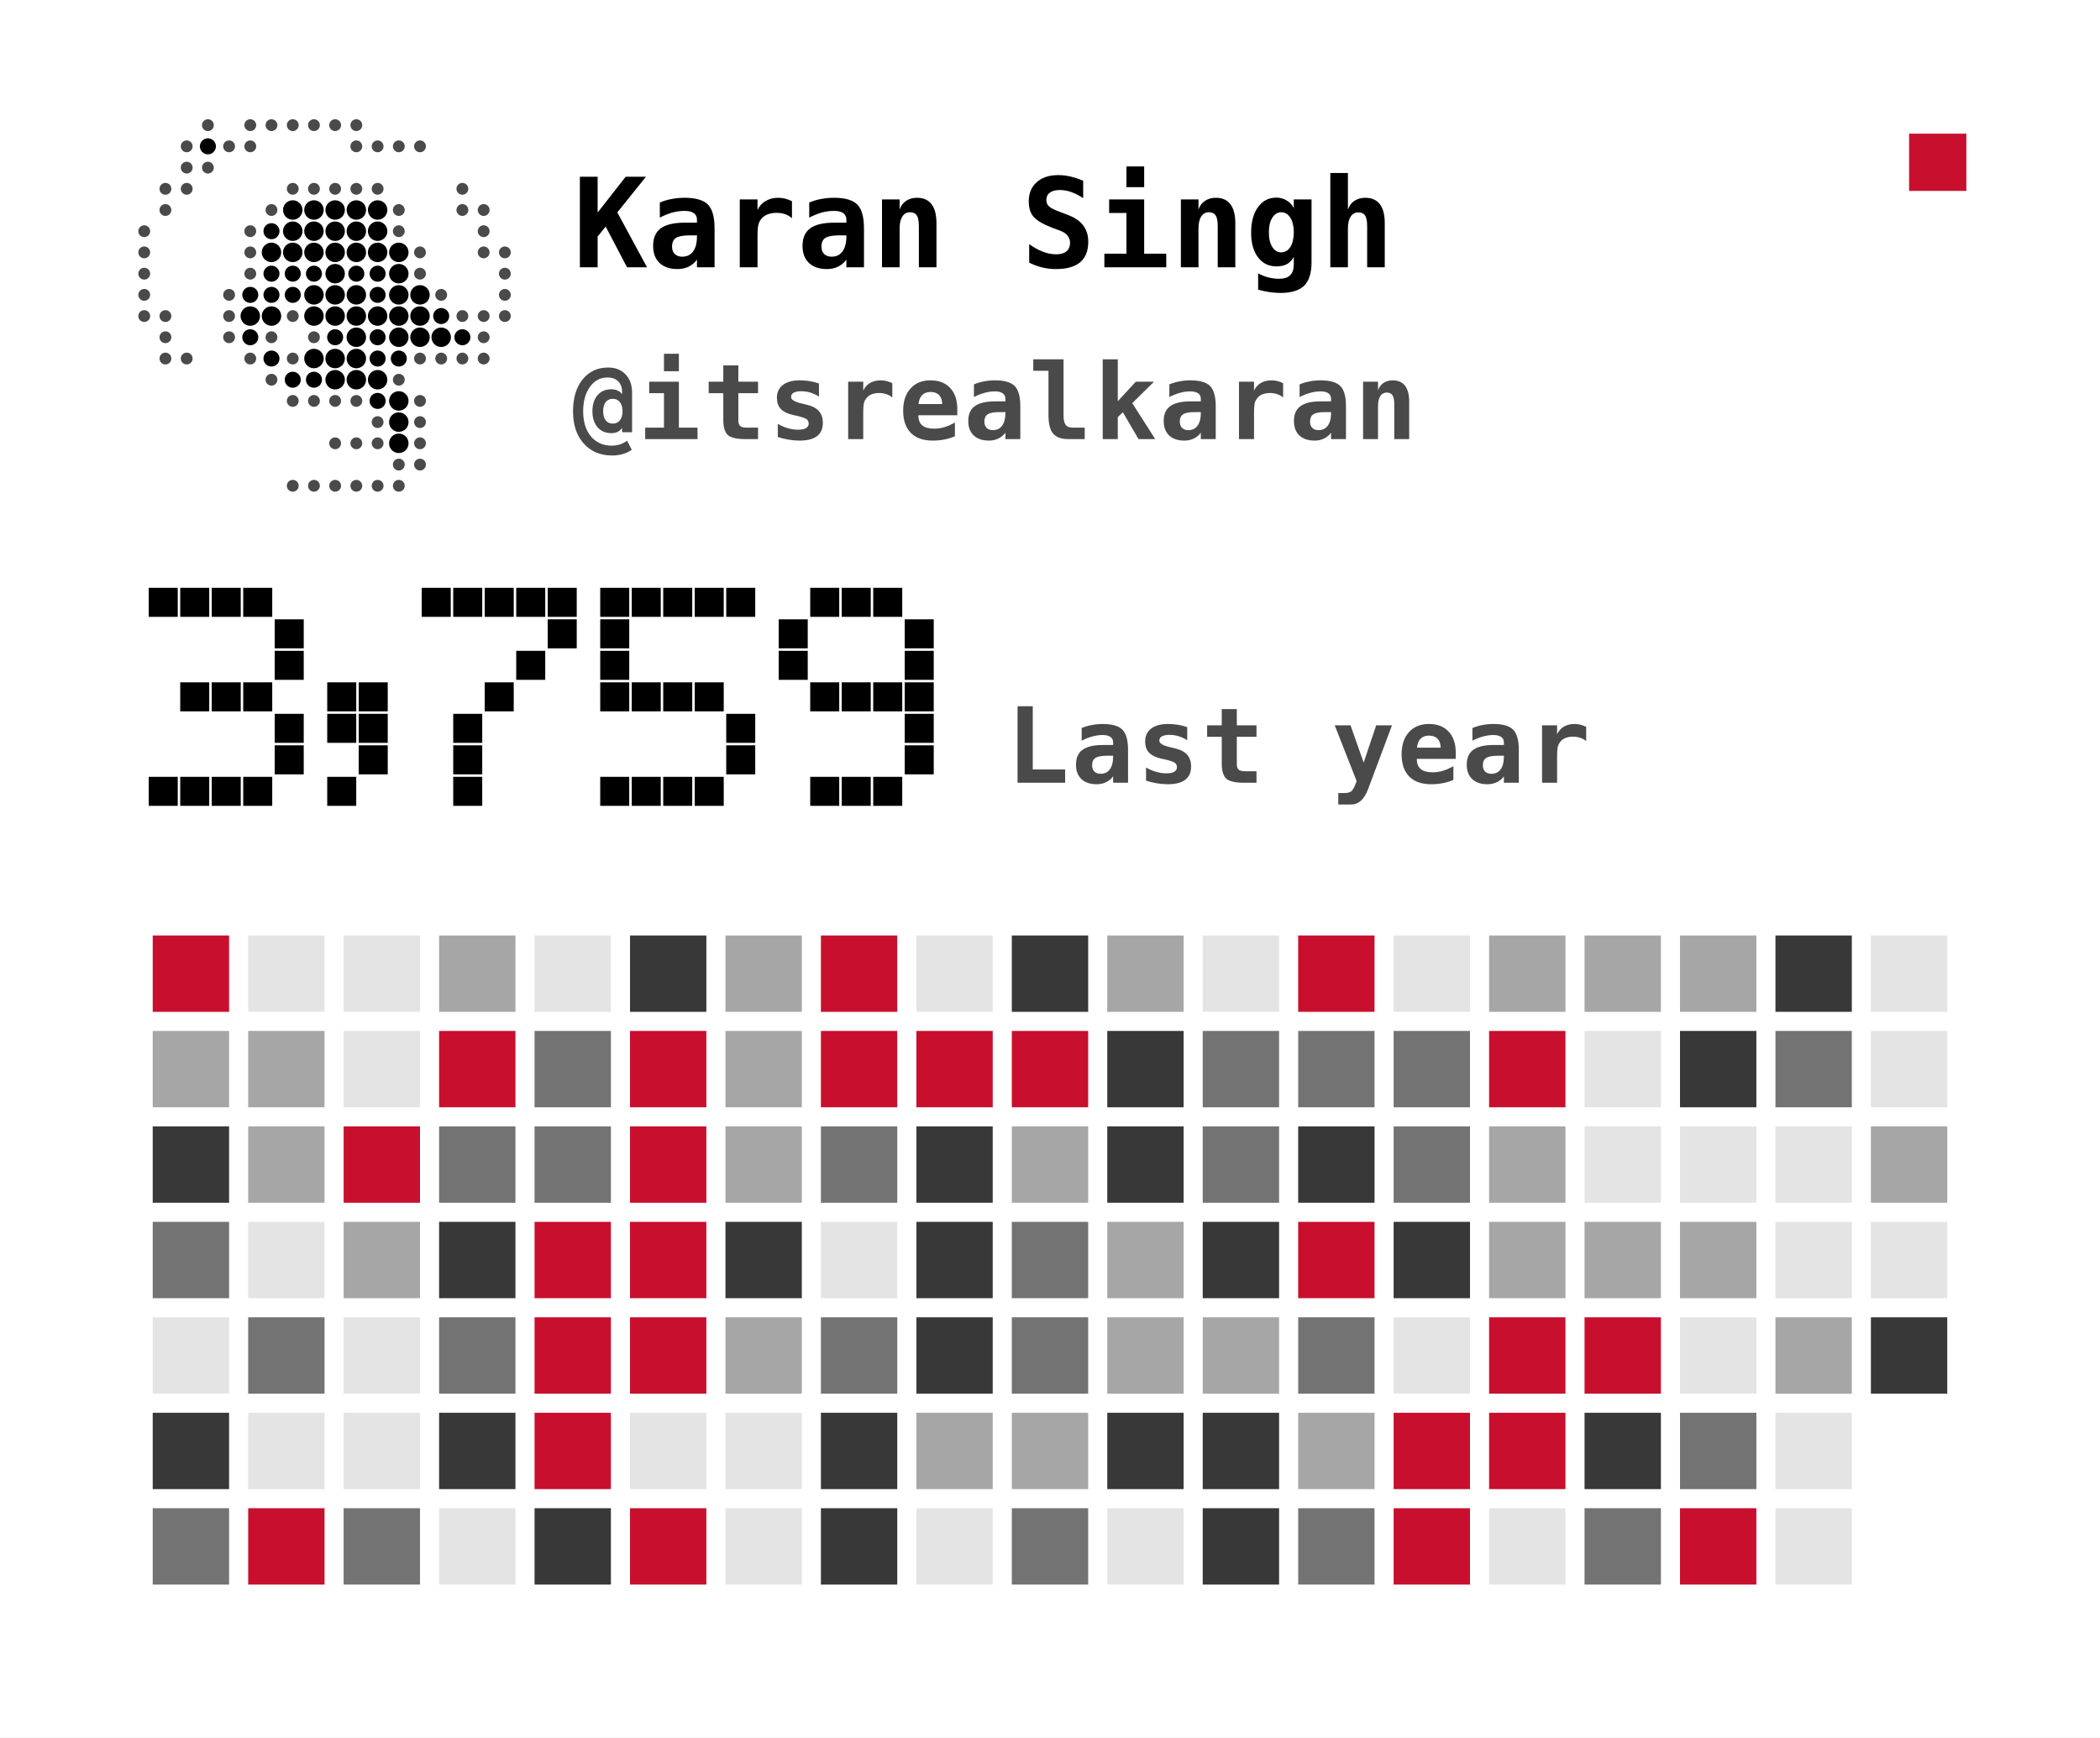
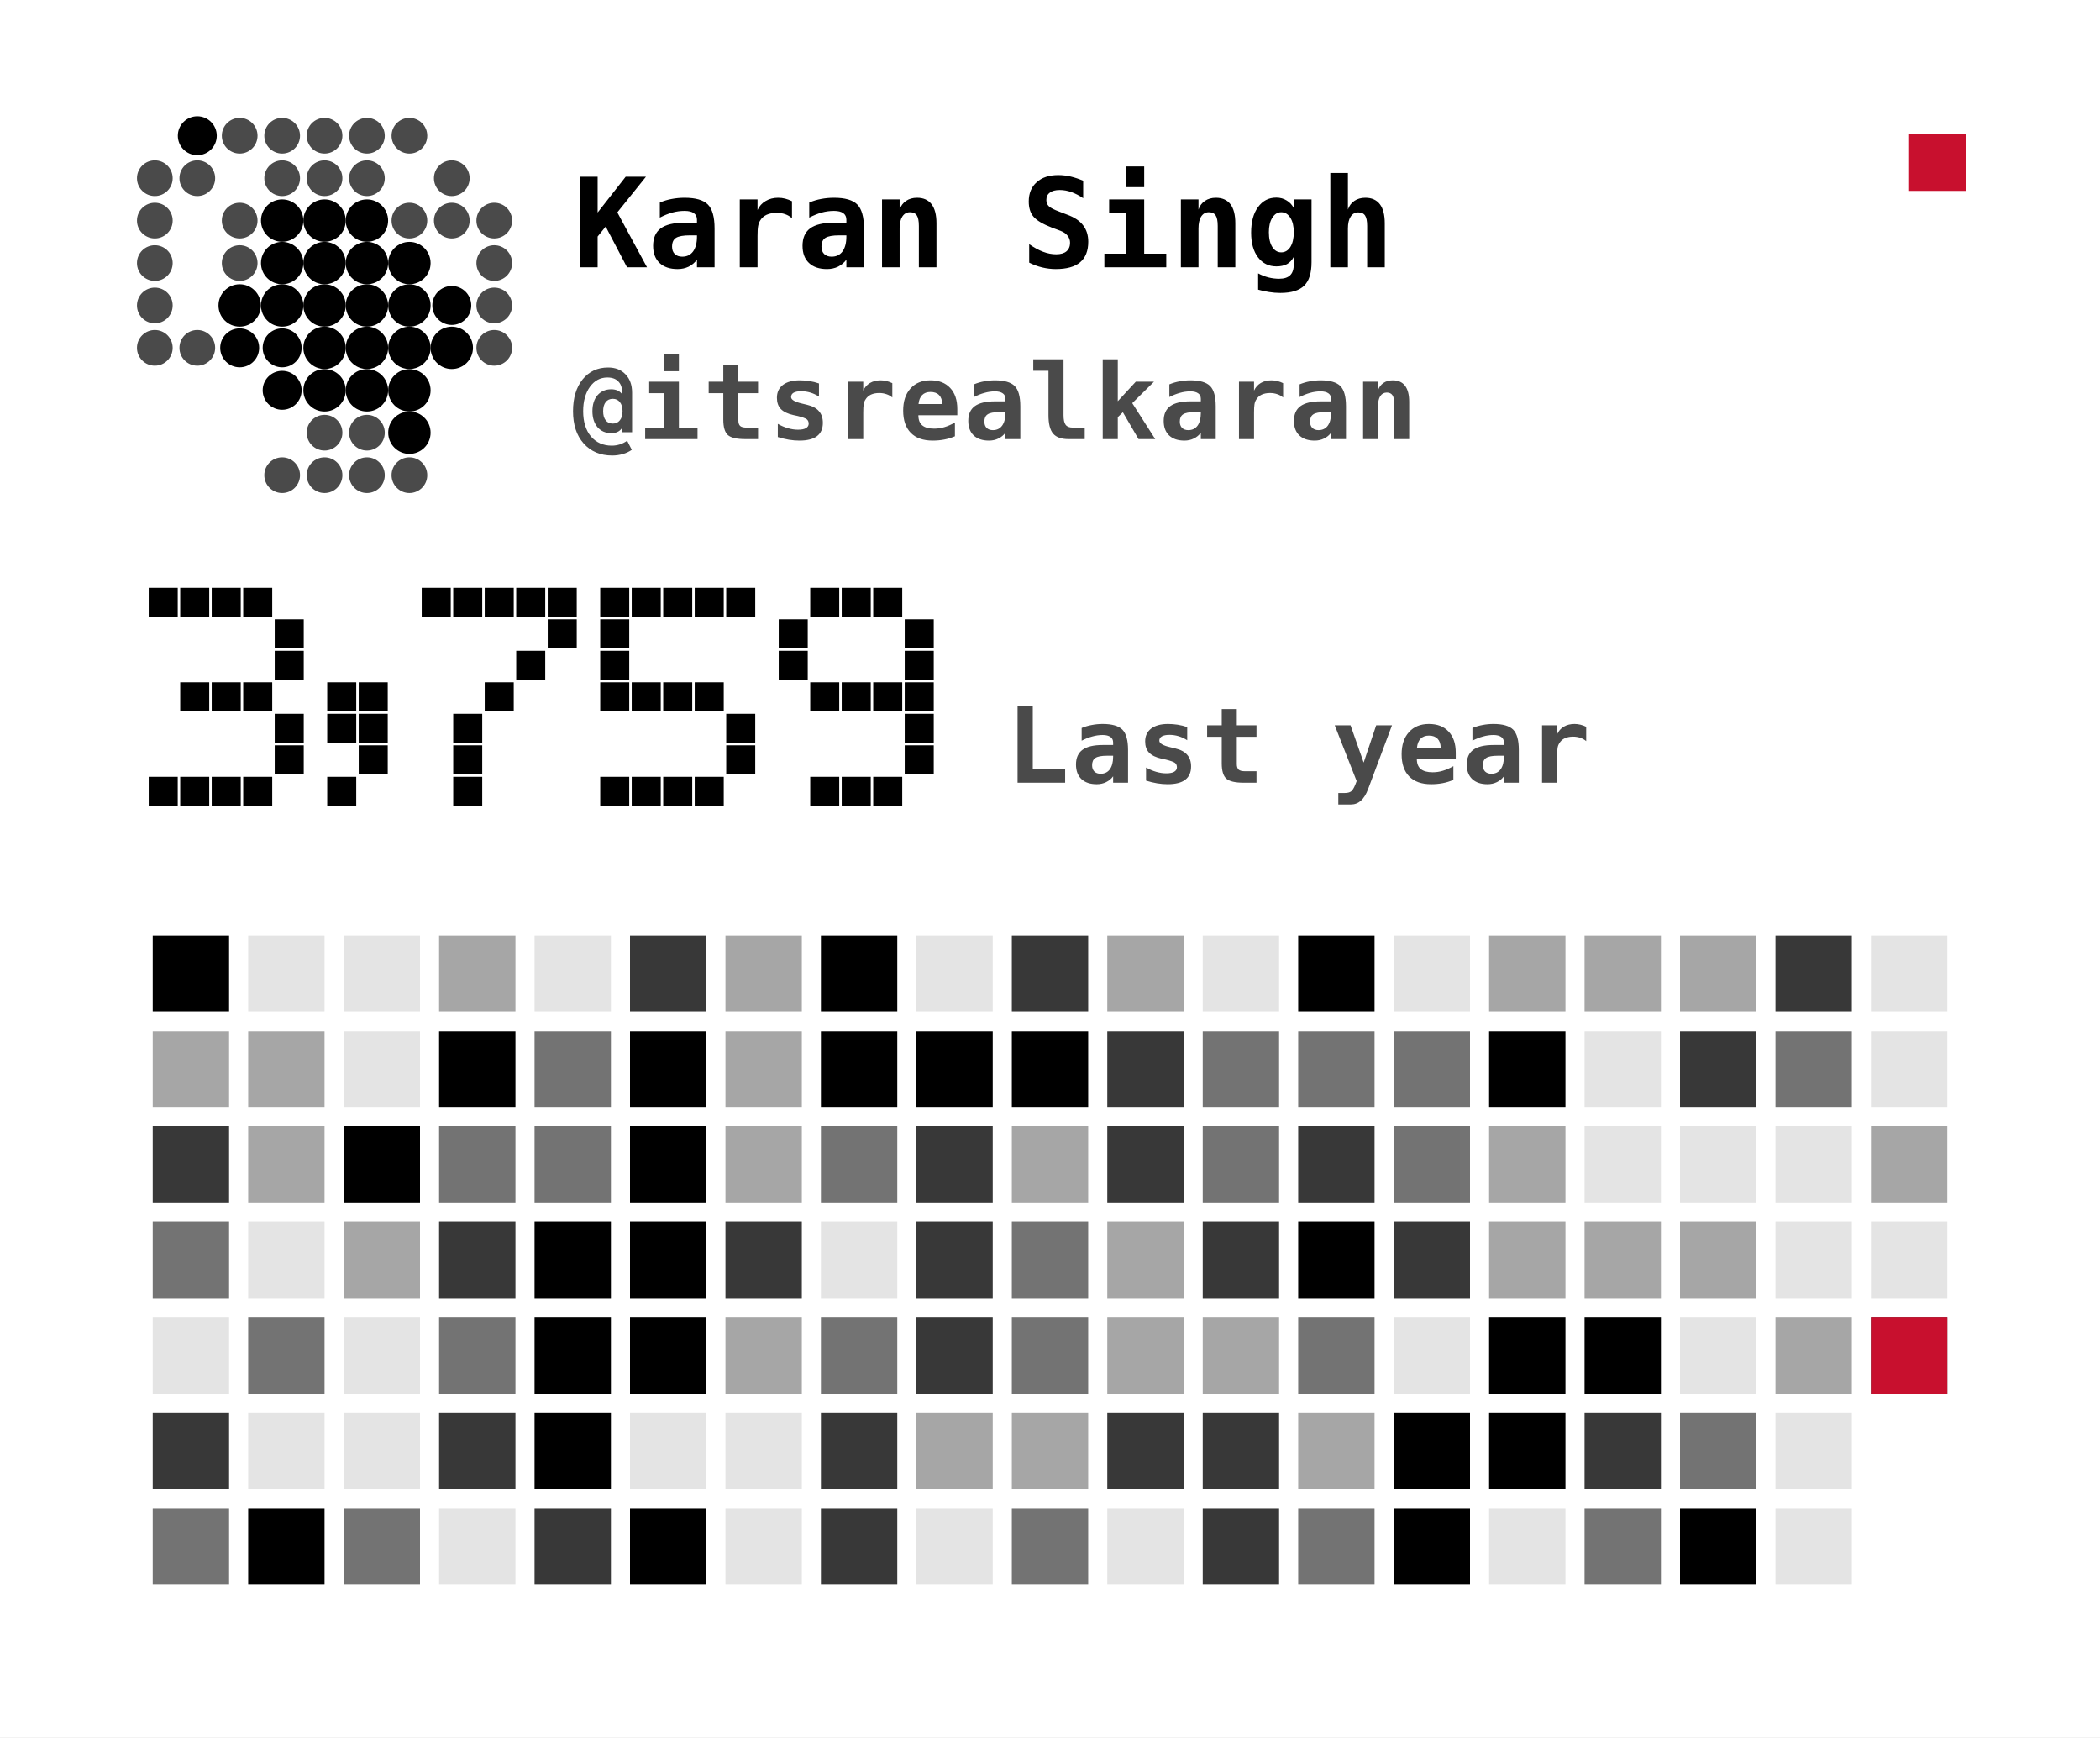
<svg xmlns="http://www.w3.org/2000/svg" width="220" height="182" viewBox="0 0 220 182" role="img">
  <rect width="220" height="182" fill="#FFFFFF" />
  <rect x="14" y="14" width="0" height="0" fill="#C8102E" />
-   <circle cx="21.78" cy="13.11" r="0.62" fill="#4A4A4A" />
-   <circle cx="26.22" cy="13.11" r="0.62" fill="#4A4A4A" />
-   <circle cx="28.44" cy="13.11" r="0.62" fill="#4A4A4A" />
-   <circle cx="30.67" cy="13.11" r="0.62" fill="#4A4A4A" />
-   <circle cx="32.89" cy="13.11" r="0.62" fill="#4A4A4A" />
-   <circle cx="35.11" cy="13.11" r="0.62" fill="#4A4A4A" />
-   <circle cx="37.33" cy="13.11" r="0.62" fill="#4A4A4A" />
-   <circle cx="19.56" cy="15.33" r="0.62" fill="#4A4A4A" />
-   <circle cx="21.78" cy="15.33" r="0.84" fill="#000000" />
-   <circle cx="24.00" cy="15.33" r="0.62" fill="#4A4A4A" />
-   <circle cx="26.22" cy="15.33" r="0.62" fill="#4A4A4A" />
-   <circle cx="37.33" cy="15.33" r="0.62" fill="#4A4A4A" />
-   <circle cx="39.56" cy="15.33" r="0.62" fill="#4A4A4A" />
-   <circle cx="41.78" cy="15.33" r="0.62" fill="#4A4A4A" />
-   <circle cx="44.00" cy="15.33" r="0.62" fill="#4A4A4A" />
-   <circle cx="19.56" cy="17.56" r="0.62" fill="#4A4A4A" />
-   <circle cx="21.78" cy="17.56" r="0.62" fill="#4A4A4A" />
-   <circle cx="17.33" cy="19.78" r="0.62" fill="#4A4A4A" />
-   <circle cx="19.56" cy="19.78" r="0.62" fill="#4A4A4A" />
-   <circle cx="30.67" cy="19.78" r="0.62" fill="#4A4A4A" />
-   <circle cx="32.89" cy="19.78" r="0.62" fill="#4A4A4A" />
-   <circle cx="35.11" cy="19.78" r="0.62" fill="#4A4A4A" />
-   <circle cx="37.33" cy="19.78" r="0.62" fill="#4A4A4A" />
-   <circle cx="39.56" cy="19.78" r="0.62" fill="#4A4A4A" />
-   <circle cx="48.44" cy="19.78" r="0.62" fill="#4A4A4A" />
-   <circle cx="17.33" cy="22.00" r="0.62" fill="#4A4A4A" />
-   <circle cx="28.44" cy="22.00" r="0.62" fill="#4A4A4A" />
-   <circle cx="30.67" cy="22.00" r="1.02" fill="#000000" />
-   <circle cx="32.89" cy="22.00" r="1.02" fill="#000000" />
-   <circle cx="35.11" cy="22.00" r="1.02" fill="#000000" />
-   <circle cx="37.33" cy="22.00" r="1.02" fill="#000000" />
-   <circle cx="39.56" cy="22.00" r="1.02" fill="#000000" />
-   <circle cx="41.78" cy="22.00" r="0.62" fill="#4A4A4A" />
-   <circle cx="48.44" cy="22.00" r="0.62" fill="#4A4A4A" />
-   <circle cx="50.67" cy="22.00" r="0.62" fill="#4A4A4A" />
-   <circle cx="15.11" cy="24.22" r="0.62" fill="#4A4A4A" />
-   <circle cx="26.22" cy="24.22" r="0.62" fill="#4A4A4A" />
-   <circle cx="28.44" cy="24.22" r="0.84" fill="#000000" />
-   <circle cx="30.67" cy="24.22" r="1.02" fill="#000000" />
-   <circle cx="32.89" cy="24.22" r="1.02" fill="#000000" />
-   <circle cx="35.11" cy="24.22" r="1.02" fill="#000000" />
-   <circle cx="37.33" cy="24.22" r="1.02" fill="#000000" />
-   <circle cx="39.56" cy="24.22" r="1.02" fill="#000000" />
-   <circle cx="41.78" cy="24.22" r="0.62" fill="#4A4A4A" />
-   <circle cx="50.67" cy="24.22" r="0.62" fill="#4A4A4A" />
-   <circle cx="15.11" cy="26.44" r="0.62" fill="#4A4A4A" />
-   <circle cx="26.22" cy="26.44" r="0.62" fill="#4A4A4A" />
-   <circle cx="28.44" cy="26.44" r="1.02" fill="#000000" />
-   <circle cx="30.67" cy="26.44" r="1.02" fill="#000000" />
-   <circle cx="32.89" cy="26.44" r="1.02" fill="#000000" />
-   <circle cx="35.11" cy="26.44" r="1.02" fill="#000000" />
-   <circle cx="37.33" cy="26.44" r="1.02" fill="#000000" />
-   <circle cx="39.56" cy="26.44" r="1.02" fill="#000000" />
-   <circle cx="41.78" cy="26.44" r="1.02" fill="#000000" />
-   <circle cx="44.00" cy="26.44" r="0.62" fill="#4A4A4A" />
-   <circle cx="50.67" cy="26.44" r="0.62" fill="#4A4A4A" />
-   <circle cx="52.89" cy="26.44" r="0.62" fill="#4A4A4A" />
-   <circle cx="15.11" cy="28.67" r="0.62" fill="#4A4A4A" />
-   <circle cx="26.22" cy="28.67" r="0.62" fill="#4A4A4A" />
-   <circle cx="28.44" cy="28.67" r="0.84" fill="#000000" />
-   <circle cx="30.67" cy="28.67" r="0.84" fill="#000000" />
-   <circle cx="32.89" cy="28.67" r="0.84" fill="#000000" />
-   <circle cx="35.11" cy="28.67" r="1.02" fill="#000000" />
-   <circle cx="37.33" cy="28.67" r="0.84" fill="#000000" />
-   <circle cx="39.56" cy="28.67" r="0.84" fill="#000000" />
-   <circle cx="41.78" cy="28.67" r="1.02" fill="#000000" />
-   <circle cx="44.00" cy="28.67" r="0.62" fill="#4A4A4A" />
-   <circle cx="52.89" cy="28.67" r="0.62" fill="#4A4A4A" />
-   <circle cx="15.11" cy="30.89" r="0.62" fill="#4A4A4A" />
-   <circle cx="24.00" cy="30.89" r="0.62" fill="#4A4A4A" />
-   <circle cx="26.22" cy="30.89" r="0.84" fill="#000000" />
-   <circle cx="28.44" cy="30.89" r="0.84" fill="#000000" />
-   <circle cx="30.67" cy="30.89" r="0.84" fill="#000000" />
-   <circle cx="32.89" cy="30.89" r="1.02" fill="#000000" />
-   <circle cx="35.11" cy="30.89" r="1.02" fill="#000000" />
-   <circle cx="37.33" cy="30.89" r="1.02" fill="#000000" />
-   <circle cx="39.56" cy="30.89" r="0.84" fill="#000000" />
-   <circle cx="41.78" cy="30.89" r="1.02" fill="#000000" />
-   <circle cx="44.00" cy="30.89" r="1.02" fill="#000000" />
-   <circle cx="46.22" cy="30.89" r="0.62" fill="#4A4A4A" />
-   <circle cx="52.89" cy="30.89" r="0.62" fill="#4A4A4A" />
-   <circle cx="15.11" cy="33.11" r="0.62" fill="#4A4A4A" />
-   <circle cx="17.33" cy="33.11" r="0.62" fill="#4A4A4A" />
-   <circle cx="24.00" cy="33.11" r="0.62" fill="#4A4A4A" />
-   <circle cx="26.22" cy="33.11" r="1.02" fill="#000000" />
-   <circle cx="28.44" cy="33.11" r="1.02" fill="#000000" />
-   <circle cx="30.67" cy="33.11" r="0.62" fill="#4A4A4A" />
-   <circle cx="32.89" cy="33.11" r="1.02" fill="#000000" />
-   <circle cx="35.11" cy="33.11" r="1.02" fill="#000000" />
-   <circle cx="37.33" cy="33.11" r="1.02" fill="#000000" />
-   <circle cx="39.56" cy="33.11" r="1.02" fill="#000000" />
-   <circle cx="41.78" cy="33.11" r="1.02" fill="#000000" />
-   <circle cx="44.00" cy="33.11" r="1.02" fill="#000000" />
-   <circle cx="46.22" cy="33.11" r="0.84" fill="#000000" />
-   <circle cx="48.44" cy="33.11" r="0.62" fill="#4A4A4A" />
-   <circle cx="50.67" cy="33.11" r="0.62" fill="#4A4A4A" />
-   <circle cx="52.89" cy="33.11" r="0.62" fill="#4A4A4A" />
-   <circle cx="17.33" cy="35.33" r="0.62" fill="#4A4A4A" />
-   <circle cx="24.00" cy="35.33" r="0.62" fill="#4A4A4A" />
-   <circle cx="26.22" cy="35.33" r="0.84" fill="#000000" />
-   <circle cx="28.44" cy="35.33" r="0.62" fill="#4A4A4A" />
-   <circle cx="32.89" cy="35.33" r="0.62" fill="#4A4A4A" />
-   <circle cx="35.11" cy="35.33" r="0.84" fill="#000000" />
-   <circle cx="37.33" cy="35.33" r="1.02" fill="#000000" />
-   <circle cx="39.56" cy="35.33" r="0.84" fill="#000000" />
-   <circle cx="41.78" cy="35.33" r="1.02" fill="#000000" />
-   <circle cx="44.00" cy="35.33" r="1.02" fill="#000000" />
-   <circle cx="46.22" cy="35.33" r="1.02" fill="#000000" />
-   <circle cx="48.44" cy="35.33" r="0.84" fill="#000000" />
-   <circle cx="50.67" cy="35.33" r="0.62" fill="#4A4A4A" />
-   <circle cx="17.33" cy="37.56" r="0.62" fill="#4A4A4A" />
-   <circle cx="19.56" cy="37.56" r="0.62" fill="#4A4A4A" />
-   <circle cx="26.22" cy="37.56" r="0.62" fill="#4A4A4A" />
-   <circle cx="28.44" cy="37.56" r="0.84" fill="#000000" />
-   <circle cx="30.67" cy="37.56" r="0.62" fill="#4A4A4A" />
-   <circle cx="32.89" cy="37.56" r="1.02" fill="#000000" />
-   <circle cx="35.11" cy="37.56" r="1.02" fill="#000000" />
-   <circle cx="37.33" cy="37.56" r="1.02" fill="#000000" />
-   <circle cx="39.56" cy="37.56" r="0.84" fill="#000000" />
-   <circle cx="41.78" cy="37.56" r="0.84" fill="#000000" />
-   <circle cx="44.00" cy="37.56" r="0.62" fill="#4A4A4A" />
-   <circle cx="46.22" cy="37.56" r="0.62" fill="#4A4A4A" />
-   <circle cx="48.44" cy="37.56" r="0.62" fill="#4A4A4A" />
-   <circle cx="50.67" cy="37.56" r="0.62" fill="#4A4A4A" />
-   <circle cx="28.44" cy="39.78" r="0.62" fill="#4A4A4A" />
-   <circle cx="30.67" cy="39.78" r="0.84" fill="#000000" />
-   <circle cx="32.89" cy="39.78" r="0.84" fill="#000000" />
-   <circle cx="35.11" cy="39.78" r="1.02" fill="#000000" />
-   <circle cx="37.33" cy="39.78" r="1.02" fill="#000000" />
-   <circle cx="39.56" cy="39.78" r="1.02" fill="#000000" />
-   <circle cx="41.78" cy="39.78" r="0.62" fill="#4A4A4A" />
-   <circle cx="30.67" cy="42.00" r="0.62" fill="#4A4A4A" />
-   <circle cx="32.89" cy="42.00" r="0.62" fill="#4A4A4A" />
-   <circle cx="35.11" cy="42.00" r="0.62" fill="#4A4A4A" />
-   <circle cx="37.33" cy="42.00" r="0.62" fill="#4A4A4A" />
-   <circle cx="39.56" cy="42.00" r="0.84" fill="#000000" />
-   <circle cx="41.78" cy="42.00" r="1.02" fill="#000000" />
-   <circle cx="44.00" cy="42.00" r="0.62" fill="#4A4A4A" />
-   <circle cx="39.56" cy="44.22" r="0.62" fill="#4A4A4A" />
-   <circle cx="41.78" cy="44.22" r="1.02" fill="#000000" />
-   <circle cx="44.00" cy="44.22" r="0.62" fill="#4A4A4A" />
-   <circle cx="35.11" cy="46.44" r="0.62" fill="#4A4A4A" />
-   <circle cx="37.33" cy="46.44" r="0.62" fill="#4A4A4A" />
-   <circle cx="39.56" cy="46.44" r="0.62" fill="#4A4A4A" />
-   <circle cx="41.78" cy="46.44" r="1.02" fill="#000000" />
-   <circle cx="44.00" cy="46.44" r="0.62" fill="#4A4A4A" />
-   <circle cx="41.78" cy="48.67" r="0.62" fill="#4A4A4A" />
-   <circle cx="44.00" cy="48.67" r="0.62" fill="#4A4A4A" />
-   <circle cx="30.67" cy="50.89" r="0.62" fill="#4A4A4A" />
-   <circle cx="32.89" cy="50.89" r="0.62" fill="#4A4A4A" />
-   <circle cx="35.11" cy="50.89" r="0.62" fill="#4A4A4A" />
-   <circle cx="37.33" cy="50.89" r="0.62" fill="#4A4A4A" />
-   <circle cx="39.56" cy="50.89" r="0.62" fill="#4A4A4A" />
-   <circle cx="41.78" cy="50.89" r="0.62" fill="#4A4A4A" />
+   <circle cx="20.67" cy="14.22" r="2.04" fill="#000000" />
+   <circle cx="25.11" cy="14.22" r="1.87" fill="#4A4A4A" />
+   <circle cx="29.56" cy="14.22" r="1.87" fill="#4A4A4A" />
+   <circle cx="34.00" cy="14.22" r="1.87" fill="#4A4A4A" />
+   <circle cx="38.44" cy="14.22" r="1.87" fill="#4A4A4A" />
+   <circle cx="42.89" cy="14.22" r="1.87" fill="#4A4A4A" />
+   <circle cx="20.67" cy="18.67" r="1.87" fill="#4A4A4A" />
+   <circle cx="16.22" cy="18.67" r="1.87" fill="#4A4A4A" />
+   <circle cx="29.56" cy="18.67" r="1.87" fill="#4A4A4A" />
+   <circle cx="34.00" cy="18.67" r="1.87" fill="#4A4A4A" />
+   <circle cx="38.44" cy="18.67" r="1.87" fill="#4A4A4A" />
+   <circle cx="47.33" cy="18.67" r="1.87" fill="#4A4A4A" />
+   <circle cx="16.22" cy="23.11" r="1.87" fill="#4A4A4A" />
+   <circle cx="29.56" cy="23.11" r="2.22" fill="#000000" />
+   <circle cx="34.00" cy="23.11" r="2.22" fill="#000000" />
+   <circle cx="38.44" cy="23.11" r="2.22" fill="#000000" />
+   <circle cx="42.89" cy="23.11" r="1.87" fill="#4A4A4A" />
+   <circle cx="47.33" cy="23.11" r="1.87" fill="#4A4A4A" />
+   <circle cx="51.78" cy="23.11" r="1.87" fill="#4A4A4A" />
+   <circle cx="25.11" cy="23.11" r="1.87" fill="#4A4A4A" />
+   <circle cx="16.22" cy="27.56" r="1.87" fill="#4A4A4A" />
+   <circle cx="25.11" cy="27.56" r="1.87" fill="#4A4A4A" />
+   <circle cx="29.56" cy="27.56" r="2.22" fill="#000000" />
+   <circle cx="34.00" cy="27.56" r="2.22" fill="#000000" />
+   <circle cx="38.44" cy="27.56" r="2.22" fill="#000000" />
+   <circle cx="42.89" cy="27.56" r="2.22" fill="#000000" />
+   <circle cx="51.78" cy="27.56" r="1.87" fill="#4A4A4A" />
+   <circle cx="16.22" cy="32.00" r="1.87" fill="#4A4A4A" />
+   <circle cx="25.11" cy="32.00" r="2.22" fill="#000000" />
+   <circle cx="29.56" cy="32.00" r="2.22" fill="#000000" />
+   <circle cx="34.00" cy="32.00" r="2.22" fill="#000000" />
+   <circle cx="38.44" cy="32.00" r="2.22" fill="#000000" />
+   <circle cx="42.89" cy="32.00" r="2.22" fill="#000000" />
+   <circle cx="47.33" cy="32.00" r="2.04" fill="#000000" />
+   <circle cx="51.78" cy="32.00" r="1.87" fill="#4A4A4A" />
+   <circle cx="16.22" cy="36.44" r="1.87" fill="#4A4A4A" />
+   <circle cx="25.11" cy="36.44" r="2.04" fill="#000000" />
+   <circle cx="29.56" cy="36.44" r="2.04" fill="#000000" />
+   <circle cx="34.00" cy="36.44" r="2.22" fill="#000000" />
+   <circle cx="38.44" cy="36.44" r="2.22" fill="#000000" />
+   <circle cx="42.89" cy="36.44" r="2.22" fill="#000000" />
+   <circle cx="47.33" cy="36.44" r="2.22" fill="#000000" />
+   <circle cx="51.78" cy="36.44" r="1.87" fill="#4A4A4A" />
+   <circle cx="20.67" cy="36.44" r="1.87" fill="#4A4A4A" />
+   <circle cx="29.56" cy="40.89" r="2.04" fill="#000000" />
+   <circle cx="34.00" cy="40.89" r="2.22" fill="#000000" />
+   <circle cx="38.44" cy="40.89" r="2.22" fill="#000000" />
+   <circle cx="42.89" cy="40.89" r="2.22" fill="#000000" />
+   <circle cx="38.44" cy="45.33" r="1.87" fill="#4A4A4A" />
+   <circle cx="42.89" cy="45.33" r="2.22" fill="#000000" />
+   <circle cx="34.00" cy="45.33" r="1.87" fill="#4A4A4A" />
+   <circle cx="42.89" cy="49.78" r="1.87" fill="#4A4A4A" />
+   <circle cx="29.56" cy="49.78" r="1.87" fill="#4A4A4A" />
+   <circle cx="34.00" cy="49.78" r="1.87" fill="#4A4A4A" />
+   <circle cx="38.44" cy="49.78" r="1.87" fill="#4A4A4A" />
  <text x="60" y="28" fill="#000000" text-anchor="start" font-family="ui-monospace, Geist Mono, monospace" font-weight="700" font-size="13" letter-spacing="0" dominant-baseline="auto">Karan Singh</text>
  <text x="60" y="46" fill="#4A4A4A" text-anchor="start" font-family="ui-monospace, Geist Mono, monospace" font-weight="700" font-size="11" letter-spacing="0.2" dominant-baseline="auto">@itsrealkaran</text>
  <rect x="15.58" y="61.58" width="3.04" height="3.04" fill="#000000" />
  <rect x="18.88" y="61.58" width="3.04" height="3.04" fill="#000000" />
  <rect x="22.18" y="61.58" width="3.04" height="3.04" fill="#000000" />
  <rect x="25.48" y="61.58" width="3.04" height="3.04" fill="#000000" />
  <rect x="28.78" y="64.88" width="3.04" height="3.04" fill="#000000" />
  <rect x="28.78" y="68.18" width="3.04" height="3.04" fill="#000000" />
  <rect x="18.88" y="71.48" width="3.04" height="3.04" fill="#000000" />
  <rect x="22.18" y="71.48" width="3.04" height="3.04" fill="#000000" />
  <rect x="25.48" y="71.48" width="3.04" height="3.04" fill="#000000" />
  <rect x="28.78" y="74.78" width="3.04" height="3.04" fill="#000000" />
  <rect x="28.78" y="78.08" width="3.04" height="3.04" fill="#000000" />
  <rect x="15.58" y="81.38" width="3.04" height="3.04" fill="#000000" />
  <rect x="18.88" y="81.38" width="3.04" height="3.04" fill="#000000" />
  <rect x="22.18" y="81.38" width="3.04" height="3.04" fill="#000000" />
  <rect x="25.48" y="81.38" width="3.04" height="3.04" fill="#000000" />
  <rect x="34.28" y="71.48" width="3.04" height="3.04" fill="#000000" />
  <rect x="37.58" y="71.48" width="3.04" height="3.04" fill="#000000" />
  <rect x="34.28" y="74.78" width="3.04" height="3.04" fill="#000000" />
  <rect x="37.58" y="74.78" width="3.04" height="3.04" fill="#000000" />
  <rect x="37.58" y="78.08" width="3.04" height="3.04" fill="#000000" />
  <rect x="34.28" y="81.38" width="3.04" height="3.04" fill="#000000" />
  <rect x="44.18" y="61.58" width="3.04" height="3.04" fill="#000000" />
  <rect x="47.48" y="61.58" width="3.04" height="3.04" fill="#000000" />
  <rect x="50.78" y="61.58" width="3.04" height="3.04" fill="#000000" />
  <rect x="54.08" y="61.58" width="3.04" height="3.04" fill="#000000" />
  <rect x="57.38" y="61.58" width="3.04" height="3.04" fill="#000000" />
  <rect x="57.38" y="64.88" width="3.04" height="3.04" fill="#000000" />
  <rect x="54.08" y="68.18" width="3.04" height="3.04" fill="#000000" />
  <rect x="50.78" y="71.48" width="3.04" height="3.04" fill="#000000" />
  <rect x="47.48" y="74.78" width="3.04" height="3.04" fill="#000000" />
  <rect x="47.48" y="78.08" width="3.04" height="3.04" fill="#000000" />
  <rect x="47.48" y="81.38" width="3.04" height="3.04" fill="#000000" />
  <rect x="62.88" y="61.58" width="3.04" height="3.04" fill="#000000" />
  <rect x="66.18" y="61.58" width="3.04" height="3.04" fill="#000000" />
  <rect x="69.48" y="61.58" width="3.04" height="3.04" fill="#000000" />
  <rect x="72.78" y="61.58" width="3.04" height="3.04" fill="#000000" />
  <rect x="76.08" y="61.58" width="3.04" height="3.04" fill="#000000" />
  <rect x="62.88" y="64.88" width="3.04" height="3.04" fill="#000000" />
  <rect x="62.88" y="68.18" width="3.04" height="3.04" fill="#000000" />
  <rect x="62.88" y="71.48" width="3.04" height="3.04" fill="#000000" />
  <rect x="66.18" y="71.48" width="3.04" height="3.04" fill="#000000" />
  <rect x="69.48" y="71.48" width="3.04" height="3.04" fill="#000000" />
  <rect x="72.78" y="71.48" width="3.04" height="3.04" fill="#000000" />
  <rect x="76.08" y="74.78" width="3.04" height="3.04" fill="#000000" />
  <rect x="76.08" y="78.08" width="3.04" height="3.04" fill="#000000" />
  <rect x="62.88" y="81.38" width="3.04" height="3.04" fill="#000000" />
  <rect x="66.18" y="81.38" width="3.04" height="3.04" fill="#000000" />
  <rect x="69.48" y="81.38" width="3.04" height="3.04" fill="#000000" />
  <rect x="72.78" y="81.38" width="3.04" height="3.04" fill="#000000" />
  <rect x="84.88" y="61.58" width="3.04" height="3.04" fill="#000000" />
  <rect x="88.18" y="61.58" width="3.04" height="3.04" fill="#000000" />
  <rect x="91.48" y="61.58" width="3.04" height="3.04" fill="#000000" />
  <rect x="81.58" y="64.88" width="3.04" height="3.04" fill="#000000" />
  <rect x="94.78" y="64.88" width="3.04" height="3.04" fill="#000000" />
  <rect x="81.58" y="68.18" width="3.04" height="3.04" fill="#000000" />
  <rect x="94.78" y="68.18" width="3.04" height="3.04" fill="#000000" />
  <rect x="84.88" y="71.48" width="3.04" height="3.04" fill="#000000" />
  <rect x="88.18" y="71.48" width="3.04" height="3.04" fill="#000000" />
  <rect x="91.48" y="71.48" width="3.04" height="3.04" fill="#000000" />
  <rect x="94.78" y="71.48" width="3.04" height="3.04" fill="#000000" />
  <rect x="94.78" y="74.78" width="3.04" height="3.04" fill="#000000" />
  <rect x="94.78" y="78.08" width="3.04" height="3.04" fill="#000000" />
  <rect x="84.88" y="81.38" width="3.04" height="3.04" fill="#000000" />
  <rect x="88.18" y="81.38" width="3.04" height="3.04" fill="#000000" />
  <rect x="91.48" y="81.38" width="3.04" height="3.04" fill="#000000" />
  <text x="105.4" y="82.0" fill="#4A4A4A" text-anchor="start" font-family="ui-monospace, Geist Mono, monospace" font-weight="700" font-size="11" letter-spacing="0.2" dominant-baseline="auto">Last year</text>
  <rect x="200" y="14" width="6" height="6" fill="#C8102E" />
-   <rect x="16" y="98" width="8" height="8" fill="#C8102E" />
+   <rect x="16" y="98" width="8" height="8" fill="#000000" />
  <rect x="16" y="108" width="8" height="8" fill="#000000" opacity="0.35" />
  <rect x="16" y="118" width="8" height="8" fill="#000000" opacity="0.78" />
  <rect x="16" y="128" width="8" height="8" fill="#000000" opacity="0.55" />
  <rect x="16" y="138" width="8" height="8" fill="#E4E4E4" />
  <rect x="16" y="148" width="8" height="8" fill="#000000" opacity="0.78" />
  <rect x="16" y="158" width="8" height="8" fill="#000000" opacity="0.55" />
  <rect x="26" y="98" width="8" height="8" fill="#E4E4E4" />
  <rect x="26" y="108" width="8" height="8" fill="#000000" opacity="0.35" />
  <rect x="26" y="118" width="8" height="8" fill="#000000" opacity="0.35" />
  <rect x="26" y="128" width="8" height="8" fill="#E4E4E4" />
  <rect x="26" y="138" width="8" height="8" fill="#000000" opacity="0.55" />
  <rect x="26" y="148" width="8" height="8" fill="#E4E4E4" />
-   <rect x="26" y="158" width="8" height="8" fill="#C8102E" />
+   <rect x="26" y="158" width="8" height="8" fill="#000000" />
  <rect x="36" y="98" width="8" height="8" fill="#E4E4E4" />
  <rect x="36" y="108" width="8" height="8" fill="#E4E4E4" />
-   <rect x="36" y="118" width="8" height="8" fill="#C8102E" />
+   <rect x="36" y="118" width="8" height="8" fill="#000000" />
  <rect x="36" y="128" width="8" height="8" fill="#000000" opacity="0.35" />
  <rect x="36" y="138" width="8" height="8" fill="#E4E4E4" />
  <rect x="36" y="148" width="8" height="8" fill="#E4E4E4" />
  <rect x="36" y="158" width="8" height="8" fill="#000000" opacity="0.55" />
  <rect x="46" y="98" width="8" height="8" fill="#000000" opacity="0.35" />
-   <rect x="46" y="108" width="8" height="8" fill="#C8102E" />
+   <rect x="46" y="108" width="8" height="8" fill="#000000" />
  <rect x="46" y="118" width="8" height="8" fill="#000000" opacity="0.55" />
  <rect x="46" y="128" width="8" height="8" fill="#000000" opacity="0.78" />
  <rect x="46" y="138" width="8" height="8" fill="#000000" opacity="0.55" />
  <rect x="46" y="148" width="8" height="8" fill="#000000" opacity="0.78" />
  <rect x="46" y="158" width="8" height="8" fill="#E4E4E4" />
  <rect x="56" y="98" width="8" height="8" fill="#E4E4E4" />
  <rect x="56" y="108" width="8" height="8" fill="#000000" opacity="0.55" />
  <rect x="56" y="118" width="8" height="8" fill="#000000" opacity="0.55" />
-   <rect x="56" y="128" width="8" height="8" fill="#C8102E" />
-   <rect x="56" y="138" width="8" height="8" fill="#C8102E" />
-   <rect x="56" y="148" width="8" height="8" fill="#C8102E" />
+   <rect x="56" y="128" width="8" height="8" fill="#000000" />
+   <rect x="56" y="138" width="8" height="8" fill="#000000" />
+   <rect x="56" y="148" width="8" height="8" fill="#000000" />
  <rect x="56" y="158" width="8" height="8" fill="#000000" opacity="0.78" />
  <rect x="66" y="98" width="8" height="8" fill="#000000" opacity="0.78" />
-   <rect x="66" y="108" width="8" height="8" fill="#C8102E" />
-   <rect x="66" y="118" width="8" height="8" fill="#C8102E" />
-   <rect x="66" y="128" width="8" height="8" fill="#C8102E" />
-   <rect x="66" y="138" width="8" height="8" fill="#C8102E" />
+   <rect x="66" y="108" width="8" height="8" fill="#000000" />
+   <rect x="66" y="118" width="8" height="8" fill="#000000" />
+   <rect x="66" y="128" width="8" height="8" fill="#000000" />
+   <rect x="66" y="138" width="8" height="8" fill="#000000" />
  <rect x="66" y="148" width="8" height="8" fill="#E4E4E4" />
-   <rect x="66" y="158" width="8" height="8" fill="#C8102E" />
+   <rect x="66" y="158" width="8" height="8" fill="#000000" />
  <rect x="76" y="98" width="8" height="8" fill="#000000" opacity="0.35" />
  <rect x="76" y="108" width="8" height="8" fill="#000000" opacity="0.35" />
  <rect x="76" y="118" width="8" height="8" fill="#000000" opacity="0.35" />
  <rect x="76" y="128" width="8" height="8" fill="#000000" opacity="0.78" />
  <rect x="76" y="138" width="8" height="8" fill="#000000" opacity="0.35" />
  <rect x="76" y="148" width="8" height="8" fill="#E4E4E4" />
  <rect x="76" y="158" width="8" height="8" fill="#E4E4E4" />
-   <rect x="86" y="98" width="8" height="8" fill="#C8102E" />
-   <rect x="86" y="108" width="8" height="8" fill="#C8102E" />
+   <rect x="86" y="98" width="8" height="8" fill="#000000" />
+   <rect x="86" y="108" width="8" height="8" fill="#000000" />
  <rect x="86" y="118" width="8" height="8" fill="#000000" opacity="0.55" />
  <rect x="86" y="128" width="8" height="8" fill="#E4E4E4" />
  <rect x="86" y="138" width="8" height="8" fill="#000000" opacity="0.55" />
  <rect x="86" y="148" width="8" height="8" fill="#000000" opacity="0.78" />
  <rect x="86" y="158" width="8" height="8" fill="#000000" opacity="0.78" />
  <rect x="96" y="98" width="8" height="8" fill="#E4E4E4" />
-   <rect x="96" y="108" width="8" height="8" fill="#C8102E" />
+   <rect x="96" y="108" width="8" height="8" fill="#000000" />
  <rect x="96" y="118" width="8" height="8" fill="#000000" opacity="0.78" />
  <rect x="96" y="128" width="8" height="8" fill="#000000" opacity="0.78" />
  <rect x="96" y="138" width="8" height="8" fill="#000000" opacity="0.78" />
  <rect x="96" y="148" width="8" height="8" fill="#000000" opacity="0.35" />
  <rect x="96" y="158" width="8" height="8" fill="#E4E4E4" />
  <rect x="106" y="98" width="8" height="8" fill="#000000" opacity="0.78" />
-   <rect x="106" y="108" width="8" height="8" fill="#C8102E" />
+   <rect x="106" y="108" width="8" height="8" fill="#000000" />
  <rect x="106" y="118" width="8" height="8" fill="#000000" opacity="0.35" />
  <rect x="106" y="128" width="8" height="8" fill="#000000" opacity="0.55" />
  <rect x="106" y="138" width="8" height="8" fill="#000000" opacity="0.55" />
  <rect x="106" y="148" width="8" height="8" fill="#000000" opacity="0.35" />
  <rect x="106" y="158" width="8" height="8" fill="#000000" opacity="0.55" />
  <rect x="116" y="98" width="8" height="8" fill="#000000" opacity="0.35" />
  <rect x="116" y="108" width="8" height="8" fill="#000000" opacity="0.78" />
  <rect x="116" y="118" width="8" height="8" fill="#000000" opacity="0.78" />
  <rect x="116" y="128" width="8" height="8" fill="#000000" opacity="0.35" />
  <rect x="116" y="138" width="8" height="8" fill="#000000" opacity="0.35" />
  <rect x="116" y="148" width="8" height="8" fill="#000000" opacity="0.78" />
  <rect x="116" y="158" width="8" height="8" fill="#E4E4E4" />
  <rect x="126" y="98" width="8" height="8" fill="#E4E4E4" />
  <rect x="126" y="108" width="8" height="8" fill="#000000" opacity="0.55" />
  <rect x="126" y="118" width="8" height="8" fill="#000000" opacity="0.55" />
  <rect x="126" y="128" width="8" height="8" fill="#000000" opacity="0.78" />
  <rect x="126" y="138" width="8" height="8" fill="#000000" opacity="0.35" />
  <rect x="126" y="148" width="8" height="8" fill="#000000" opacity="0.78" />
  <rect x="126" y="158" width="8" height="8" fill="#000000" opacity="0.78" />
-   <rect x="136" y="98" width="8" height="8" fill="#C8102E" />
+   <rect x="136" y="98" width="8" height="8" fill="#000000" />
  <rect x="136" y="108" width="8" height="8" fill="#000000" opacity="0.55" />
  <rect x="136" y="118" width="8" height="8" fill="#000000" opacity="0.78" />
-   <rect x="136" y="128" width="8" height="8" fill="#C8102E" />
+   <rect x="136" y="128" width="8" height="8" fill="#000000" />
  <rect x="136" y="138" width="8" height="8" fill="#000000" opacity="0.55" />
  <rect x="136" y="148" width="8" height="8" fill="#000000" opacity="0.35" />
  <rect x="136" y="158" width="8" height="8" fill="#000000" opacity="0.55" />
  <rect x="146" y="98" width="8" height="8" fill="#E4E4E4" />
  <rect x="146" y="108" width="8" height="8" fill="#000000" opacity="0.55" />
  <rect x="146" y="118" width="8" height="8" fill="#000000" opacity="0.55" />
  <rect x="146" y="128" width="8" height="8" fill="#000000" opacity="0.78" />
  <rect x="146" y="138" width="8" height="8" fill="#E4E4E4" />
-   <rect x="146" y="148" width="8" height="8" fill="#C8102E" />
-   <rect x="146" y="158" width="8" height="8" fill="#C8102E" />
+   <rect x="146" y="148" width="8" height="8" fill="#000000" />
+   <rect x="146" y="158" width="8" height="8" fill="#000000" />
  <rect x="156" y="98" width="8" height="8" fill="#000000" opacity="0.35" />
-   <rect x="156" y="108" width="8" height="8" fill="#C8102E" />
+   <rect x="156" y="108" width="8" height="8" fill="#000000" />
  <rect x="156" y="118" width="8" height="8" fill="#000000" opacity="0.35" />
  <rect x="156" y="128" width="8" height="8" fill="#000000" opacity="0.35" />
-   <rect x="156" y="138" width="8" height="8" fill="#C8102E" />
-   <rect x="156" y="148" width="8" height="8" fill="#C8102E" />
+   <rect x="156" y="138" width="8" height="8" fill="#000000" />
+   <rect x="156" y="148" width="8" height="8" fill="#000000" />
  <rect x="156" y="158" width="8" height="8" fill="#E4E4E4" />
  <rect x="166" y="98" width="8" height="8" fill="#000000" opacity="0.35" />
  <rect x="166" y="108" width="8" height="8" fill="#E4E4E4" />
  <rect x="166" y="118" width="8" height="8" fill="#E4E4E4" />
  <rect x="166" y="128" width="8" height="8" fill="#000000" opacity="0.35" />
-   <rect x="166" y="138" width="8" height="8" fill="#C8102E" />
+   <rect x="166" y="138" width="8" height="8" fill="#000000" />
  <rect x="166" y="148" width="8" height="8" fill="#000000" opacity="0.78" />
  <rect x="166" y="158" width="8" height="8" fill="#000000" opacity="0.55" />
  <rect x="176" y="98" width="8" height="8" fill="#000000" opacity="0.35" />
  <rect x="176" y="108" width="8" height="8" fill="#000000" opacity="0.78" />
  <rect x="176" y="118" width="8" height="8" fill="#E4E4E4" />
  <rect x="176" y="128" width="8" height="8" fill="#000000" opacity="0.35" />
  <rect x="176" y="138" width="8" height="8" fill="#E4E4E4" />
  <rect x="176" y="148" width="8" height="8" fill="#000000" opacity="0.55" />
-   <rect x="176" y="158" width="8" height="8" fill="#C8102E" />
+   <rect x="176" y="158" width="8" height="8" fill="#000000" />
  <rect x="186" y="98" width="8" height="8" fill="#000000" opacity="0.78" />
  <rect x="186" y="108" width="8" height="8" fill="#000000" opacity="0.55" />
  <rect x="186" y="118" width="8" height="8" fill="#E4E4E4" />
  <rect x="186" y="128" width="8" height="8" fill="#E4E4E4" />
  <rect x="186" y="138" width="8" height="8" fill="#000000" opacity="0.35" />
  <rect x="186" y="148" width="8" height="8" fill="#E4E4E4" />
  <rect x="186" y="158" width="8" height="8" fill="#E4E4E4" />
  <rect x="196" y="98" width="8" height="8" fill="#E4E4E4" />
  <rect x="196" y="108" width="8" height="8" fill="#E4E4E4" />
  <rect x="196" y="118" width="8" height="8" fill="#000000" opacity="0.35" />
  <rect x="196" y="128" width="8" height="8" fill="#E4E4E4" />
  <rect x="196" y="138" width="8" height="8" fill="#000000" opacity="0.78" />
+   <rect x="196" y="138" width="8" height="8" fill="#C8102E" />
</svg>
